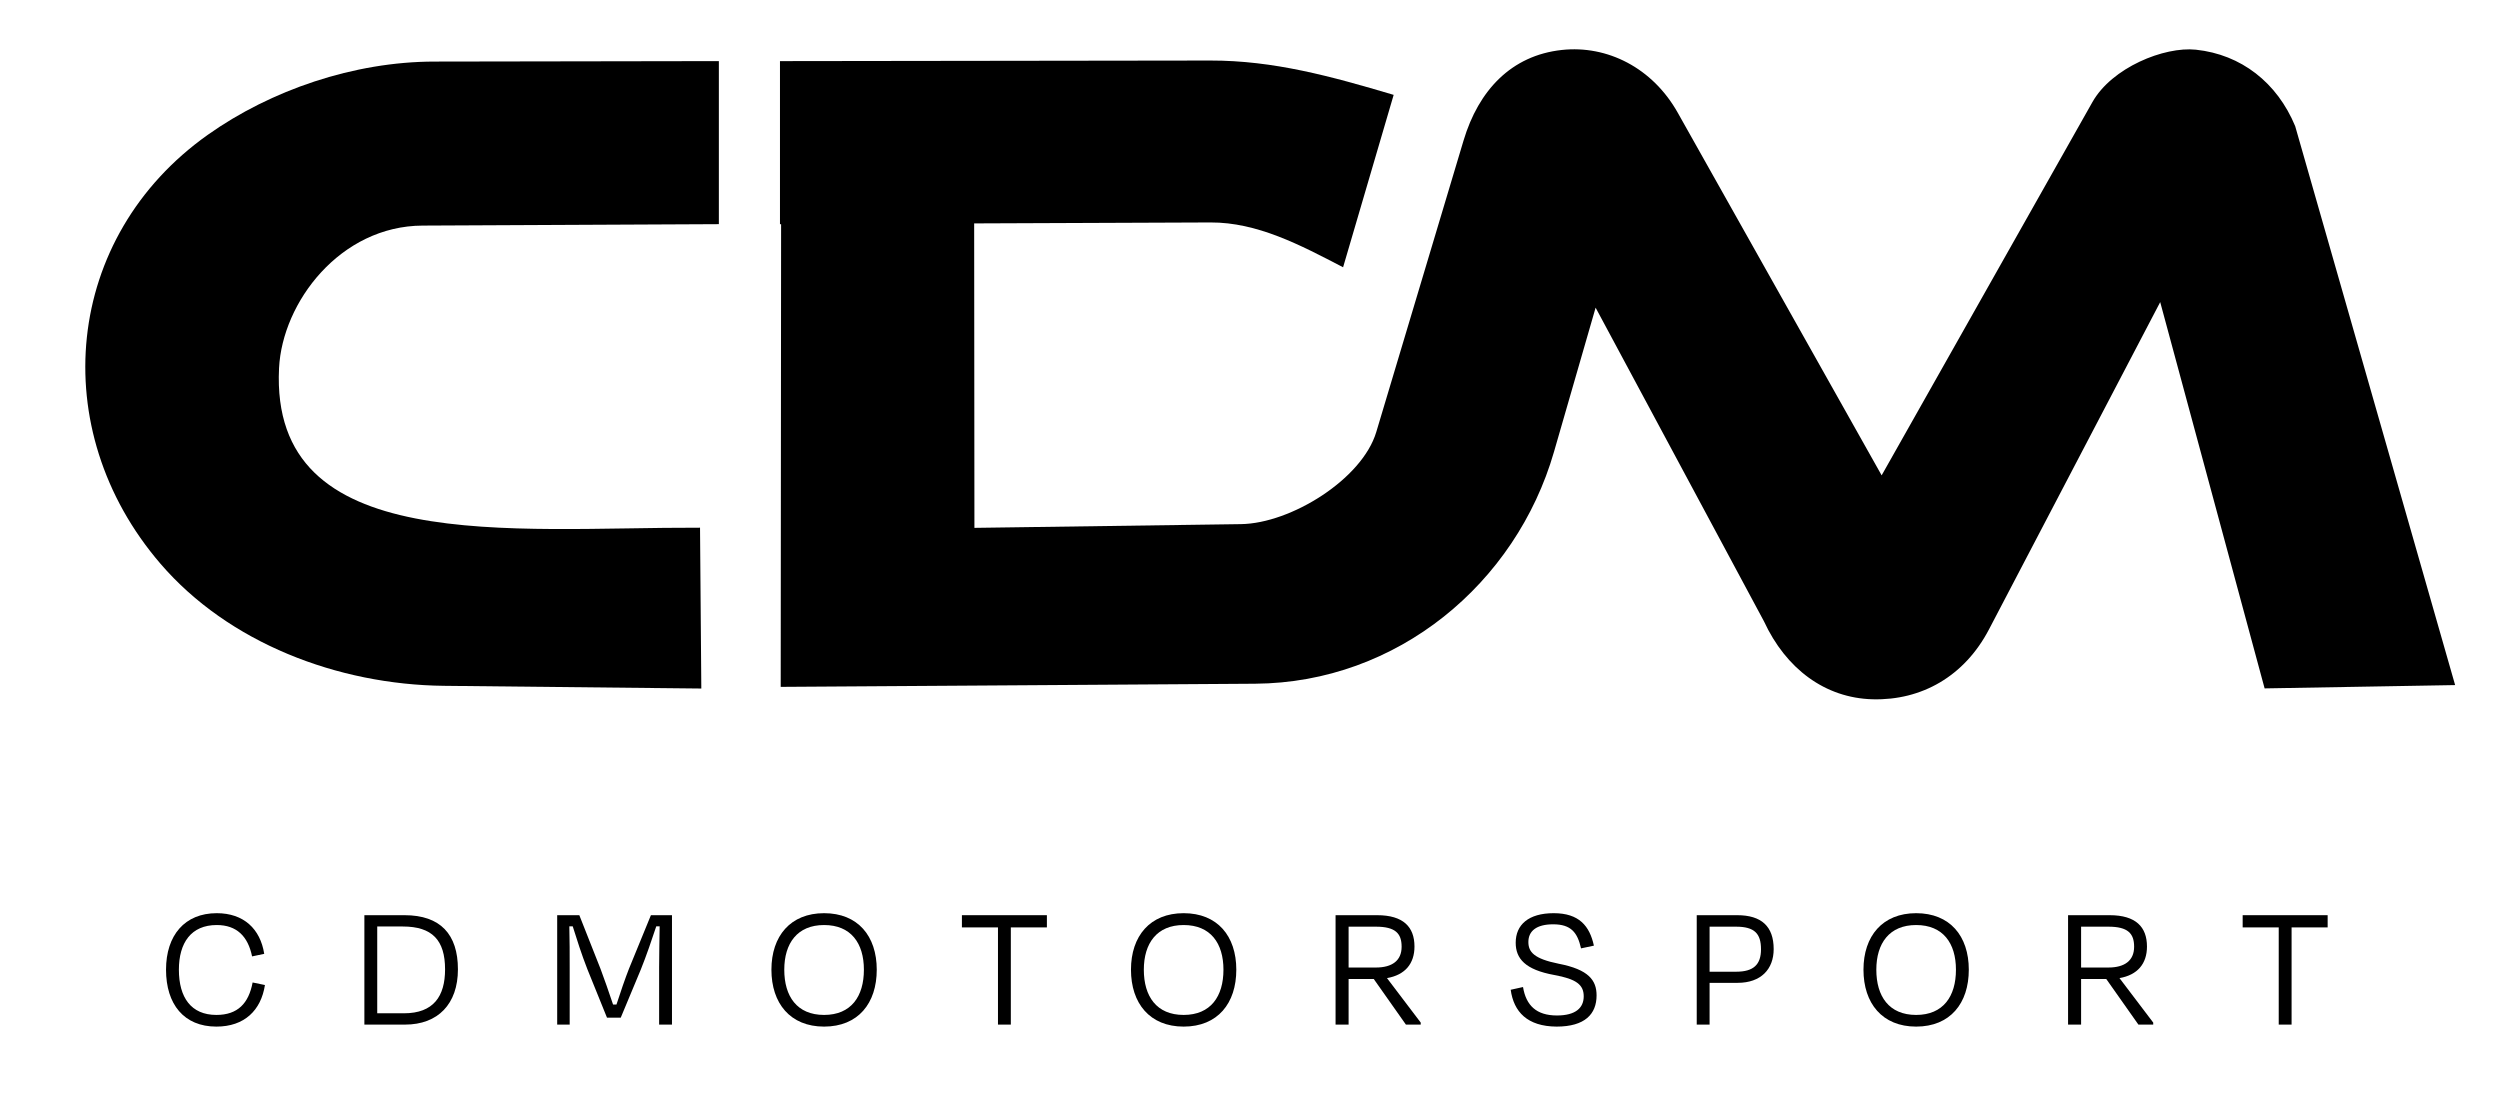
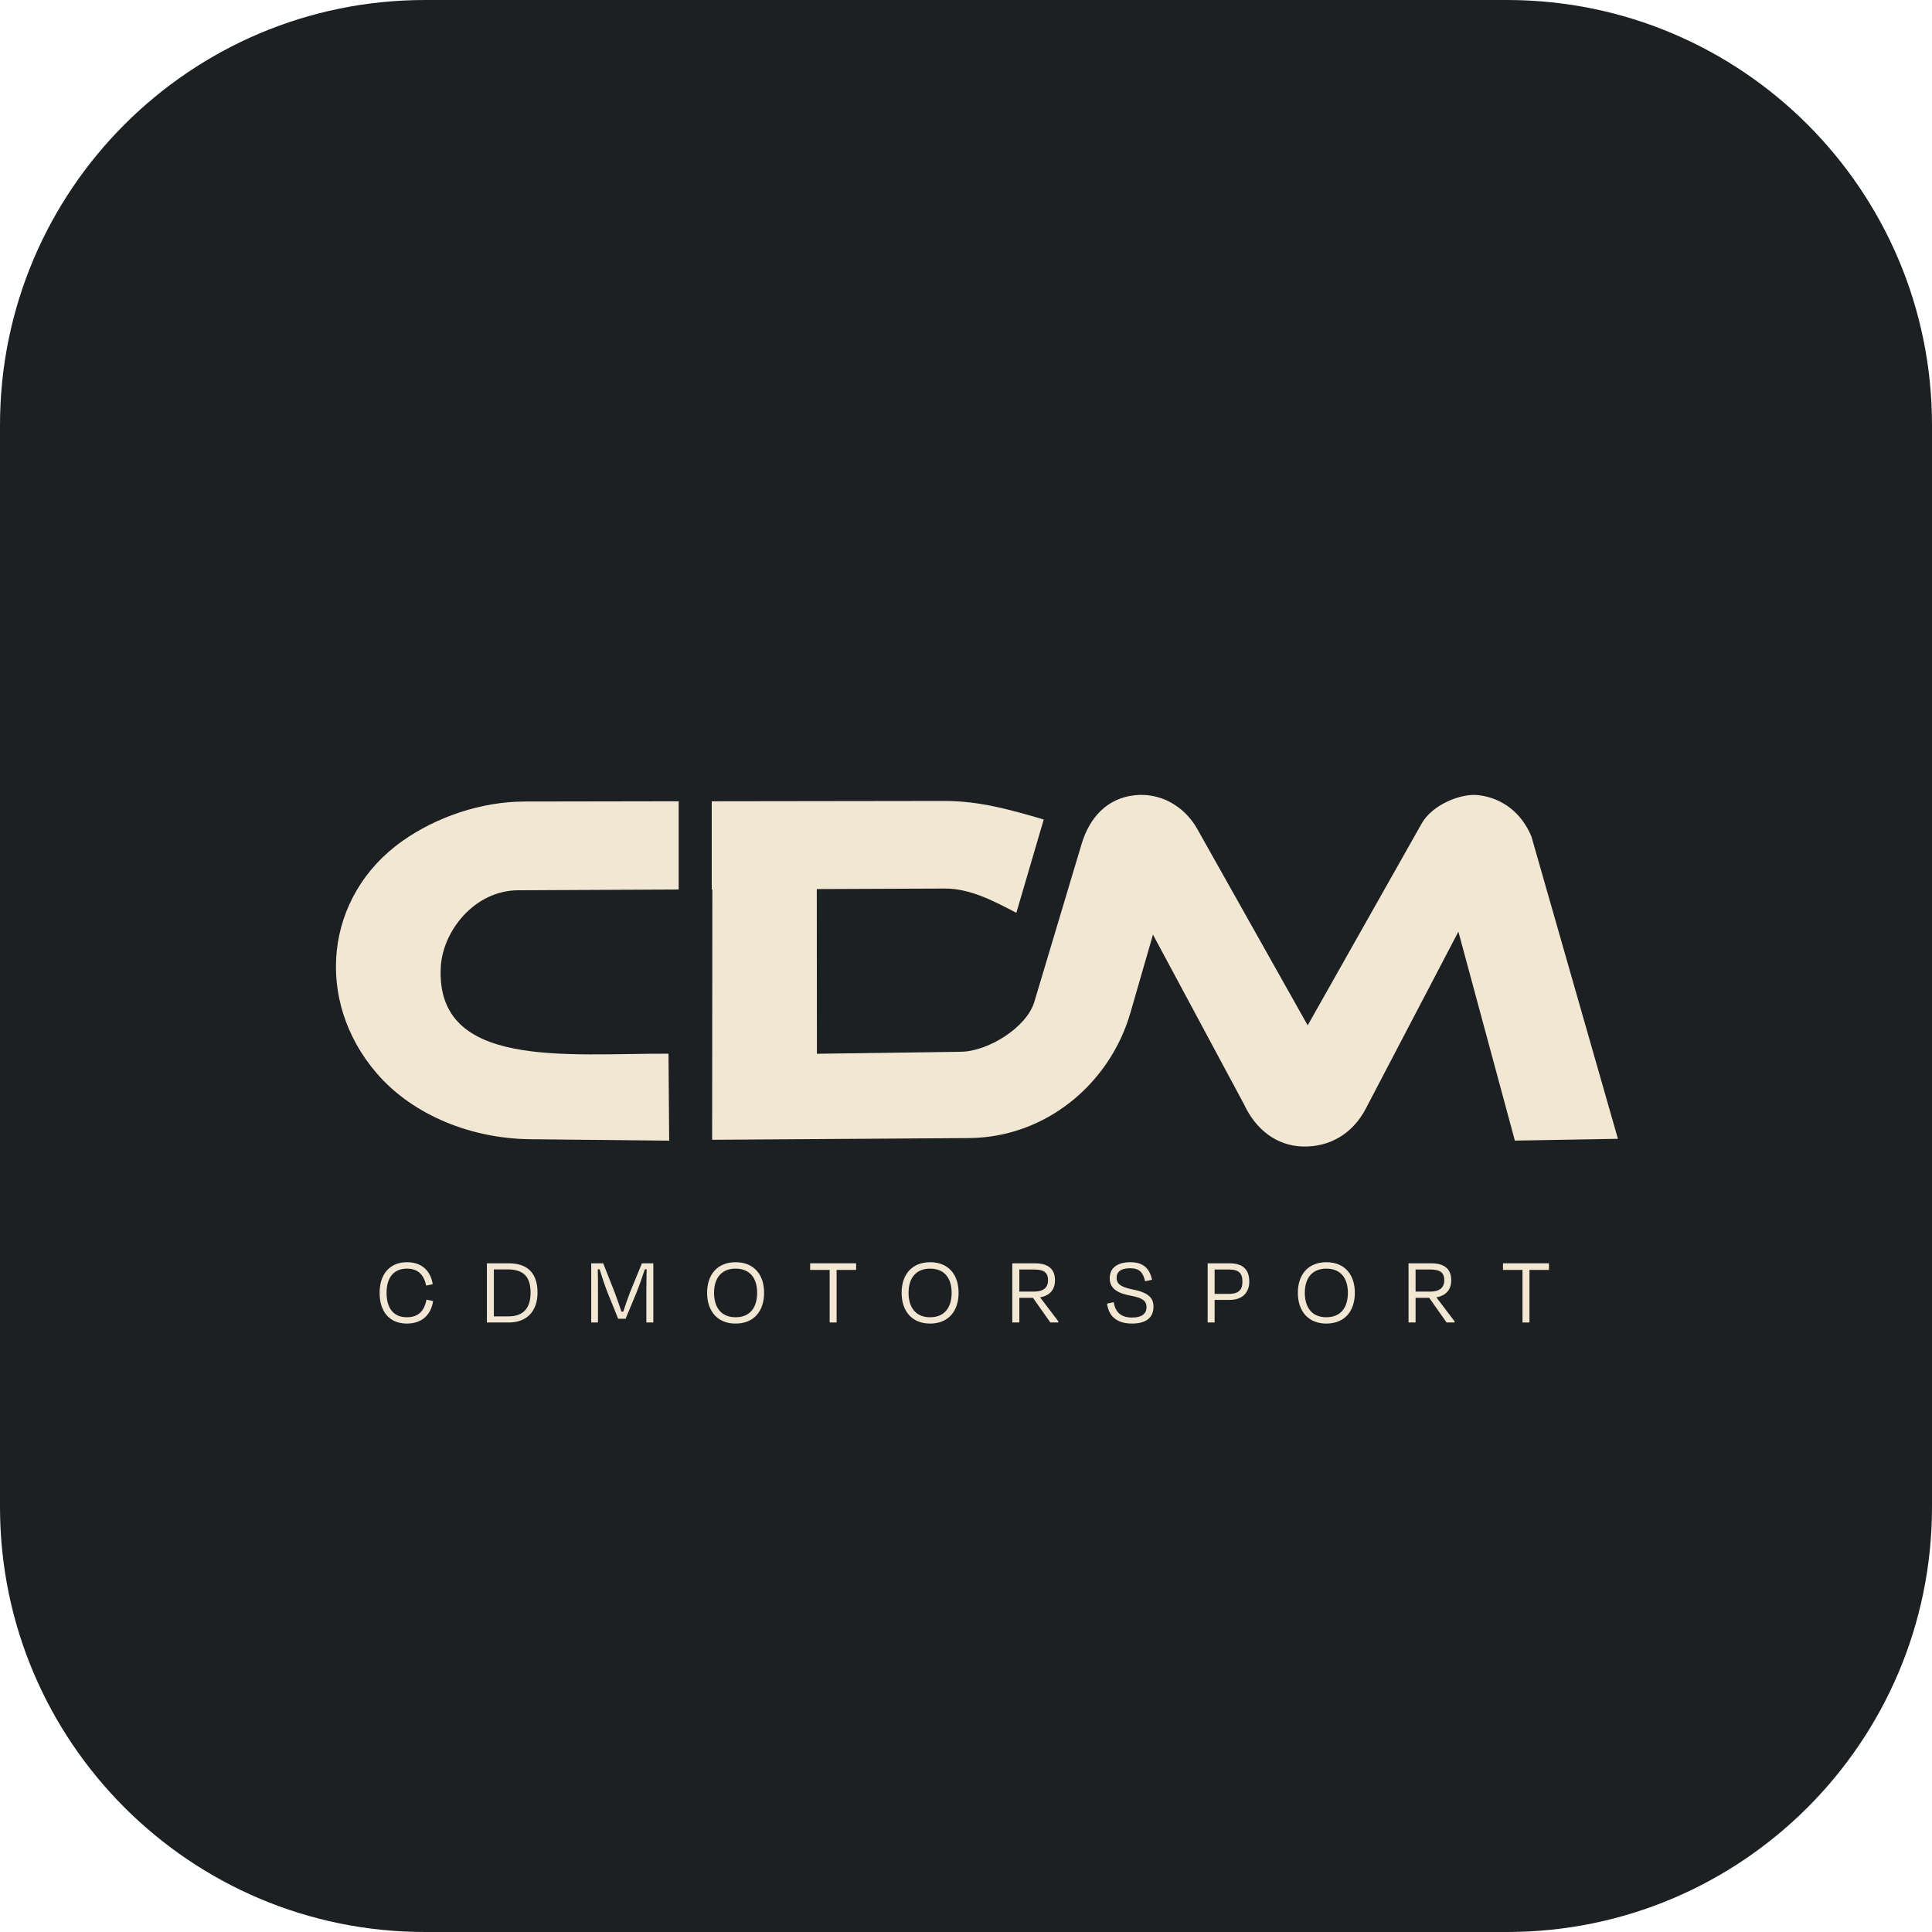
- <svg xmlns="http://www.w3.org/2000/svg" xmlns:xlink="http://www.w3.org/1999/xlink" version="1.1" viewBox="733.8 447.9 445.2 197.3">
-   <defs>
-     <path id="font_1_1" d="M.317-.011C.474-.011 .567 .078 .589 .217L.52 .231C.498 .117 .437 .053 .317 .053 .175 .053 .107 .149 .107 .301 .107 .448 .175 .546 .319 .546 .431 .546 .494 .484 .517 .374L.585 .388C.563 .525 .47 .611 .319 .611 .14 .611 .035 .49 .035 .301 .035 .112 .135-.011 .317-.011Z" />
-     <path id="font_1_2" d="M.288 .538C.453 .538 .525 .463 .525 .303 .525 .155 .46 .062 .295 .062H.145V.538H.288M.073 0H.301C.485 0 .597 .113 .597 .303 .597 .495 .499 .6 .298 .6H.073V0Z" />
-     <path id="font_1_3" d="M.142 .314C.142 .382 .142 .473 .14 .539H.159C.181 .47 .209 .384 .241 .304L.351 .038H.428L.54 .301C.571 .376 .603 .468 .627 .539H.646C.645 .473 .643 .38 .643 .314V0H.715V.6H.597L.474 .306C.455 .259 .425 .174 .404 .11H.385C.363 .174 .332 .262 .315 .305L.196 .6H.072V0H.142V.314Z" />
-     <path id="font_1_4" d="M.329-.011C.52-.011 .624 .117 .624 .301 .624 .486 .518 .611 .329 .611 .141 .611 .034 .486 .034 .301 .034 .117 .139-.011 .329-.011M.329 .053C.177 .053 .106 .155 .106 .301 .106 .446 .179 .546 .329 .546 .48 .546 .552 .446 .552 .301 .552 .155 .481 .053 .329 .053Z" />
-     <path id="font_1_8" d="M.016 .533H.218V0H.29V.533H.492V.6H.016V.533Z" />
-     <path id="font_1_6" d="M.298 .537C.407 .537 .442 .5 .442 .427 .442 .351 .389 .313 .298 .313H.145V.537H.298M.466 0H.549V.011L.36 .255C.461 .272 .514 .334 .514 .428 .514 .535 .452 .6 .305 .6H.072V0H.145V.25H.286L.466 0Z" />
-     <path id="font_1_7" d="M.288-.011C.447-.011 .512 .058 .512 .16 .512 .243 .468 .302 .299 .334 .162 .361 .13 .398 .13 .453 .13 .513 .175 .55 .269 .55 .369 .55 .405 .505 .425 .418L.497 .433C.473 .541 .414 .611 .272 .611 .13 .611 .059 .547 .059 .449 .059 .362 .112 .301 .275 .272 .398 .25 .44 .219 .44 .155 .44 .092 .395 .05 .29 .05 .175 .05 .117 .105 .1 .206L.031 .191C.048 .07 .124-.01 .288-.011Z" />
-     <path id="font_1_5" d="M.293 .537C.397 .537 .433 .499 .433 .413 .433 .329 .391 .29 .294 .29H.145V.537H.293M.302 .229C.433 .229 .504 .304 .504 .414 .504 .539 .435 .6 .3 .6H.073V0H.145V.229H.302Z" />
-     <clipPath id="clip_2">
-       <path transform="matrix(1,0,0,-1,0,1080)" d="M0 1080H1920V0H0Z" />
-     </clipPath>
-   </defs>
-   <path transform="matrix(1,0,0,-1,0,1080)" d="M.814 1.771H1917.746V1080H.814Z" fill="none" />
-   <use data-text="C" xlink:href="#font_1_1" transform="matrix(31.7922,0,0,-32.4718,762.2544,630.3601)" fill="currentColor" />
-   <use data-text="D" xlink:href="#font_1_2" transform="matrix(31.7922,0,0,-32.4718,796.3675,630.3601)" fill="currentColor" />
-   <use data-text="M" xlink:href="#font_1_3" transform="matrix(31.7922,0,0,-32.4718,830.7348,630.3601)" fill="currentColor" />
-   <use data-text="O" xlink:href="#font_1_4" transform="matrix(31.7922,0,0,-32.4718,870.0936,630.3601)" fill="currentColor" />
-   <use data-text="T" xlink:href="#font_1_8" transform="matrix(31.7922,0,0,-32.4718,904.5882,630.3601)" fill="currentColor" />
-   <use data-text="O" xlink:href="#font_1_4" transform="matrix(31.7922,0,0,-32.4718,934.1231,630.3601)" fill="currentColor" />
-   <use data-text="R" xlink:href="#font_1_6" transform="matrix(31.7922,0,0,-32.4718,969.3488,630.3601)" fill="currentColor" />
-   <use data-text="S" xlink:href="#font_1_7" transform="matrix(31.7922,0,0,-32.4718,1001.84,630.3601)" fill="currentColor" />
-   <use data-text="P" xlink:href="#font_1_5" transform="matrix(31.7922,0,0,-32.4718,1033.633,630.3601)" fill="currentColor" />
-   <use data-text="O" xlink:href="#font_1_4" transform="matrix(31.7922,0,0,-32.4718,1064.566,630.3601)" fill="currentColor" />
-   <use data-text="R" xlink:href="#font_1_6" transform="matrix(31.7922,0,0,-32.4718,1099.792,630.3601)" fill="currentColor" />
-   <use data-text="T" xlink:href="#font_1_8" transform="matrix(31.7922,0,0,-32.4718,1132.665,630.3601)" fill="currentColor" />
-   <g clip-path="url(#clip_2)">
-     <path transform="matrix(1,0,0,-1,1017.947,502.6882)" d="M0 0-7.417-25.688C-14.176-49.097-35.296-66.801-60.648-66.969L-145.119-67.53-145.044 19.647-110.672 19.95-110.623-39.214-63.157-38.549C-54.276-38.424-41.577-30.554-39.059-22.143L-23.517 29.766C-20.844 38.691-15.021 44.916-6.011 45.892 2.076 46.768 10.13 42.713 14.623 34.721L50.936-29.862 88.471 36.608C91.939 42.747 101.251 46.538 106.912 45.937 114.949 45.084 121.361 40.09 124.581 32.318L153.063-67.212 119.136-67.801 100.542 .989 70.047-57.303C65.686-65.639 58.055-69.964 49.349-69.742 40.826-69.524 33.879-64.276 29.985-55.864Z" fill="currentColor" />
-     <path transform="matrix(1,0,0,-1,783.4923,513.4618)" d="M0 0C.583 11.763 10.913 25.331 25.575 25.389L78.322 25.644V54.68L27.669 54.597C13.291 54.578-1.461 49.504-12.668 41.569-38.314 23.407-41.679-10.915-21.112-34.829-9.021-48.888 10.393-56.37 29.396-56.57L75.198-57.052 74.969-28.41C41.331-28.303-1.663-33.57 0 0" fill="currentColor" />
-     <path transform="matrix(1,0,0,-1,949.3416,458.6799)" d="M0 0-76.644-.104V-29.144L.033-28.834C8.34-28.801 15.955-32.813 23.635-36.816L32.642-6.115C21.454-2.793 11.249 .015 0 0" fill="currentColor" />
-   </g>
+ <svg xmlns="http://www.w3.org/2000/svg" xmlns:xlink="http://www.w3.org/1999/xlink" viewBox="0 0 100 100">
+   <rect width="100" height="100" rx="22" fill="#1c2023" />
+   <svg x="15" y="15" width="70" height="70" viewBox="733.8 447.9 445.2 130.218" preserveAspectRatio="xMidYMid meet" style="color:#F2E7D3">
+     <defs>
+       <path id="font_1_1" d="M.317-.011C.474-.011 .567 .078 .589 .217L.52 .231C.498 .117 .437 .053 .317 .053 .175 .053 .107 .149 .107 .301 .107 .448 .175 .546 .319 .546 .431 .546 .494 .484 .517 .374L.585 .388C.563 .525 .47 .611 .319 .611 .14 .611 .035 .49 .035 .301 .035 .112 .135-.011 .317-.011Z" />
+       <path id="font_1_2" d="M.288 .538C.453 .538 .525 .463 .525 .303 .525 .155 .46 .062 .295 .062H.145V.538H.288M.073 0H.301C.485 0 .597 .113 .597 .303 .597 .495 .499 .6 .298 .6H.073V0Z" />
+       <path id="font_1_3" d="M.142 .314C.142 .382 .142 .473 .14 .539H.159C.181 .47 .209 .384 .241 .304L.351 .038H.428L.54 .301C.571 .376 .603 .468 .627 .539H.646C.645 .473 .643 .38 .643 .314V0H.715V.6H.597L.474 .306C.455 .259 .425 .174 .404 .11H.385C.363 .174 .332 .262 .315 .305L.196 .6H.072V0H.142V.314Z" />
+       <path id="font_1_4" d="M.329-.011C.52-.011 .624 .117 .624 .301 .624 .486 .518 .611 .329 .611 .141 .611 .034 .486 .034 .301 .034 .117 .139-.011 .329-.011M.329 .053C.177 .053 .106 .155 .106 .301 .106 .446 .179 .546 .329 .546 .48 .546 .552 .446 .552 .301 .552 .155 .481 .053 .329 .053Z" />
+       <path id="font_1_8" d="M.016 .533H.218V0H.29V.533H.492V.6H.016V.533Z" />
+       <path id="font_1_6" d="M.298 .537C.407 .537 .442 .5 .442 .427 .442 .351 .389 .313 .298 .313H.145V.537H.298M.466 0H.549V.011L.36 .255C.461 .272 .514 .334 .514 .428 .514 .535 .452 .6 .305 .6H.072V0H.145V.25H.286L.466 0Z" />
+       <path id="font_1_7" d="M.288-.011C.447-.011 .512 .058 .512 .16 .512 .243 .468 .302 .299 .334 .162 .361 .13 .398 .13 .453 .13 .513 .175 .55 .269 .55 .369 .55 .405 .505 .425 .418L.497 .433C.473 .541 .414 .611 .272 .611 .13 .611 .059 .547 .059 .449 .059 .362 .112 .301 .275 .272 .398 .25 .44 .219 .44 .155 .44 .092 .395 .05 .29 .05 .175 .05 .117 .105 .1 .206L.031 .191C.048 .07 .124-.01 .288-.011Z" />
+       <path id="font_1_5" d="M.293 .537C.397 .537 .433 .499 .433 .413 .433 .329 .391 .29 .294 .29H.145V.537H.293M.302 .229C.433 .229 .504 .304 .504 .414 .504 .539 .435 .6 .3 .6H.073V0H.145V.229H.302Z" />
+       <clipPath id="clip_2">
+         <path transform="matrix(1,0,0,-1,0,1080)" d="M0 1080H1920V0H0Z" />
+       </clipPath>
+     </defs>
+     <path transform="matrix(1,0,0,-1,0,1080)" d="M.814 1.771H1917.746V1080H.814Z" fill="none" />
+     <use data-text="C" xlink:href="#font_1_1" transform="matrix(31.7922,0,0,-32.4718,762.2544,630.3601)" fill="currentColor" />
+     <use data-text="D" xlink:href="#font_1_2" transform="matrix(31.7922,0,0,-32.4718,796.3675,630.3601)" fill="currentColor" />
+     <use data-text="M" xlink:href="#font_1_3" transform="matrix(31.7922,0,0,-32.4718,830.7348,630.3601)" fill="currentColor" />
+     <use data-text="O" xlink:href="#font_1_4" transform="matrix(31.7922,0,0,-32.4718,870.0936,630.3601)" fill="currentColor" />
+     <use data-text="T" xlink:href="#font_1_8" transform="matrix(31.7922,0,0,-32.4718,904.5882,630.3601)" fill="currentColor" />
+     <use data-text="O" xlink:href="#font_1_4" transform="matrix(31.7922,0,0,-32.4718,934.1231,630.3601)" fill="currentColor" />
+     <use data-text="R" xlink:href="#font_1_6" transform="matrix(31.7922,0,0,-32.4718,969.3488,630.3601)" fill="currentColor" />
+     <use data-text="S" xlink:href="#font_1_7" transform="matrix(31.7922,0,0,-32.4718,1001.84,630.3601)" fill="currentColor" />
+     <use data-text="P" xlink:href="#font_1_5" transform="matrix(31.7922,0,0,-32.4718,1033.633,630.3601)" fill="currentColor" />
+     <use data-text="O" xlink:href="#font_1_4" transform="matrix(31.7922,0,0,-32.4718,1064.566,630.3601)" fill="currentColor" />
+     <use data-text="R" xlink:href="#font_1_6" transform="matrix(31.7922,0,0,-32.4718,1099.792,630.3601)" fill="currentColor" />
+     <use data-text="T" xlink:href="#font_1_8" transform="matrix(31.7922,0,0,-32.4718,1132.665,630.3601)" fill="currentColor" />
+     <g clip-path="url(#clip_2)">
+       <path transform="matrix(1,0,0,-1,1017.947,502.6882)" d="M0 0-7.417-25.688C-14.176-49.097-35.296-66.801-60.648-66.969L-145.119-67.53-145.044 19.647-110.672 19.95-110.623-39.214-63.157-38.549C-54.276-38.424-41.577-30.554-39.059-22.143L-23.517 29.766C-20.844 38.691-15.021 44.916-6.011 45.892 2.076 46.768 10.13 42.713 14.623 34.721L50.936-29.862 88.471 36.608C91.939 42.747 101.251 46.538 106.912 45.937 114.949 45.084 121.361 40.09 124.581 32.318L153.063-67.212 119.136-67.801 100.542 .989 70.047-57.303C65.686-65.639 58.055-69.964 49.349-69.742 40.826-69.524 33.879-64.276 29.985-55.864Z" fill="currentColor" />
+       <path transform="matrix(1,0,0,-1,783.4923,513.4618)" d="M0 0C.583 11.763 10.913 25.331 25.575 25.389L78.322 25.644V54.68L27.669 54.597C13.291 54.578-1.461 49.504-12.668 41.569-38.314 23.407-41.679-10.915-21.112-34.829-9.021-48.888 10.393-56.37 29.396-56.57L75.198-57.052 74.969-28.41C41.331-28.303-1.663-33.57 0 0" fill="currentColor" />
+       <path transform="matrix(1,0,0,-1,949.3416,458.6799)" d="M0 0-76.644-.104V-29.144L.033-28.834C8.34-28.801 15.955-32.813 23.635-36.816L32.642-6.115C21.454-2.793 11.249 .015 0 0" fill="currentColor" />
+     </g>
+   </svg>
</svg>
